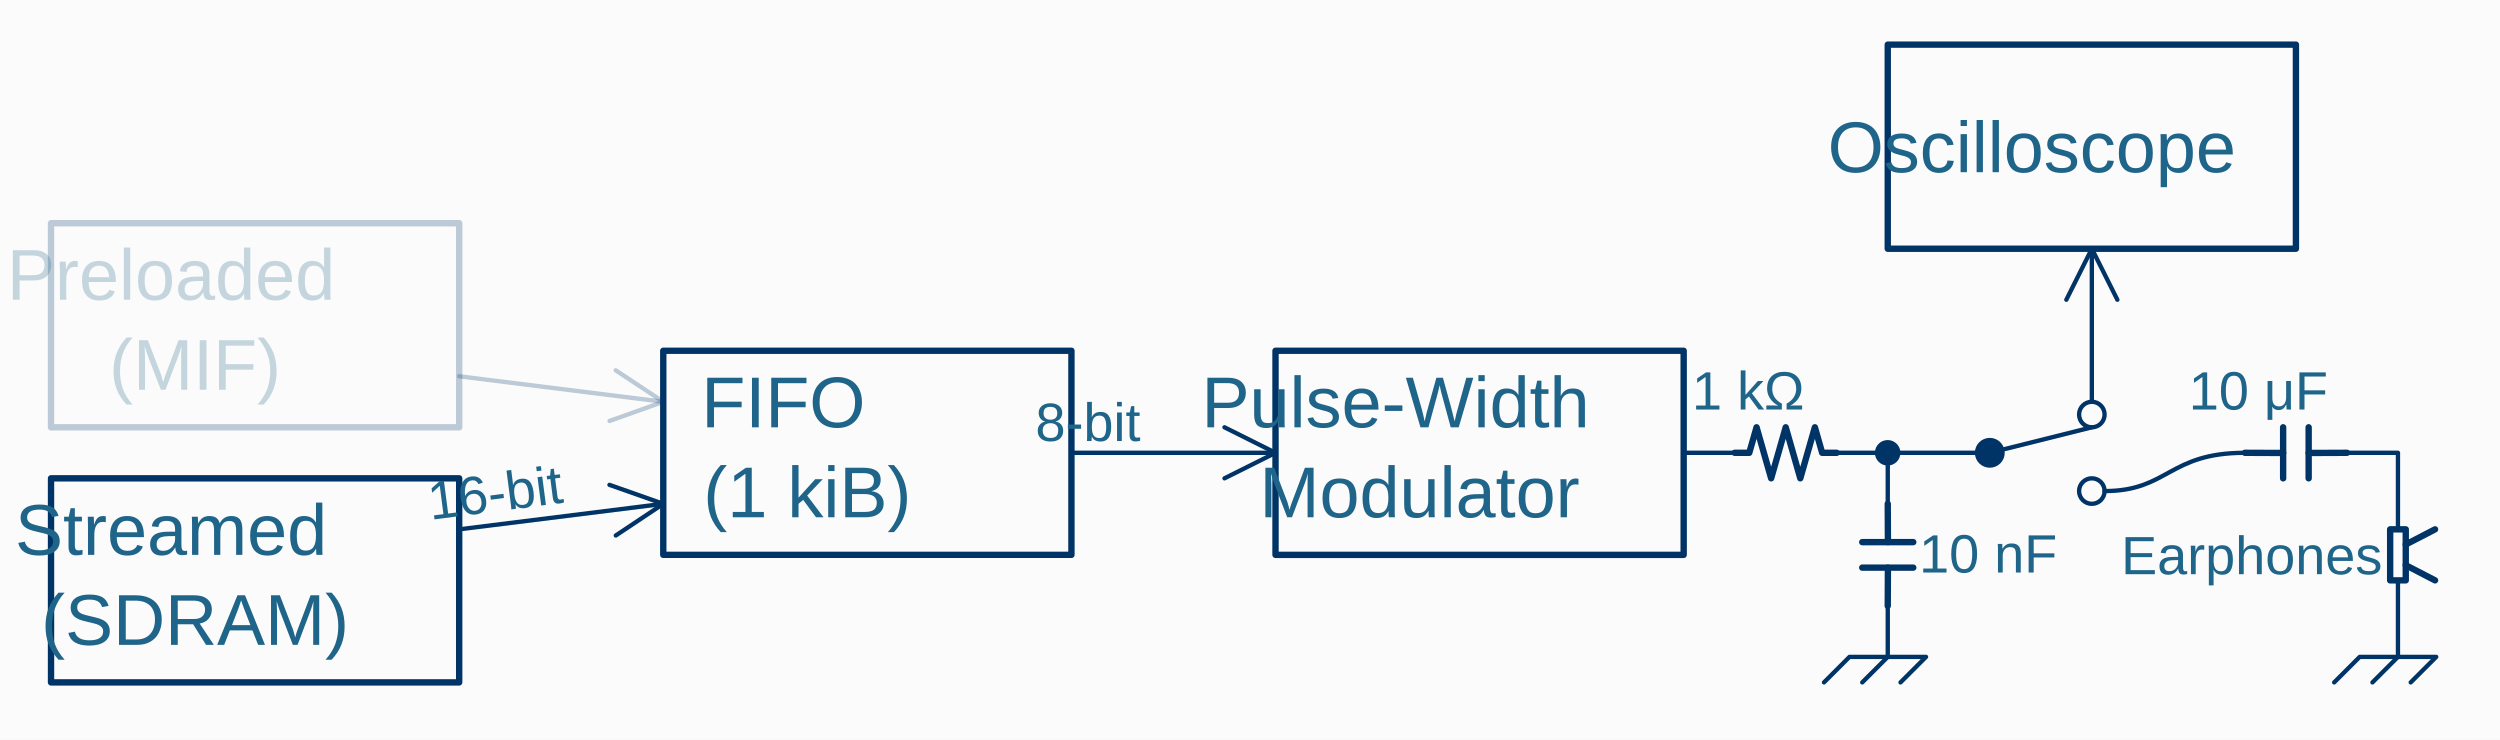
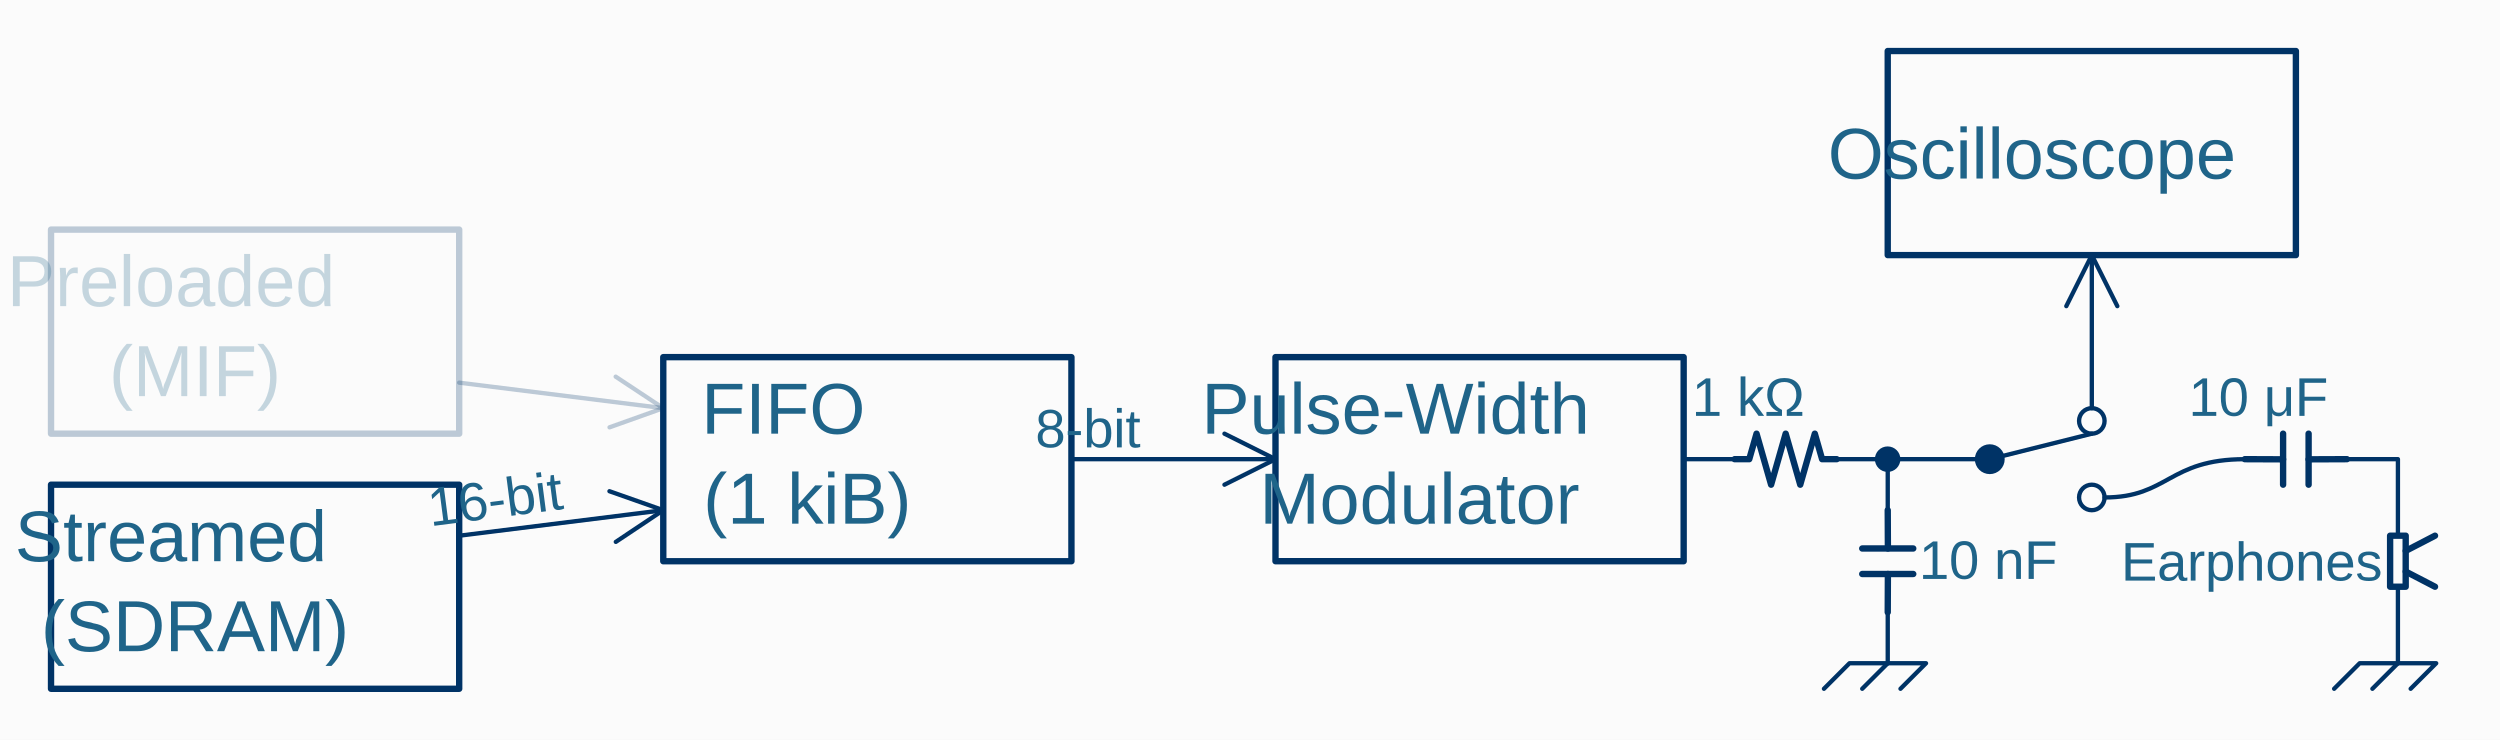
- <svg xmlns="http://www.w3.org/2000/svg" width="98mm" height="29mm" id="svg2" version="1.1">
+ <svg xmlns="http://www.w3.org/2000/svg" width="98mm" height="29mm" id="svg2" version="1.1" viewBox="0 0 98 29">
  <defs id="defs4">
    </defs>
  <g id="layer6" transform="translate(-296.7069,-454.0158)">
-     <rect style="fill:#ffffff;fill-opacity:0.75" id="rect1" width="370.394" height="109.606" x="296.707" y="454.016" />
+     <rect style="fill:#ffffff;fill-opacity:0.75;stroke-width:0.265" id="rect1" width="97.999" height="29" x="296.707" y="454.016" />
  </g>
  <g id="layer1" transform="translate(-197.8256,233.0646)">
-     <rect y="-181.096" x="386.802" height="30.236" width="60.472" id="rect4081-1-2-9-4" style="fill:none;stroke:#003366;stroke-width:0.945;stroke-linecap:round;stroke-linejoin:round;stroke-miterlimit:4;stroke-dasharray:none;stroke-dashoffset:0;stroke-opacity:1" />
-     <path id="path4498" d="m 447.274,-165.978 h 7.559" style="fill:none;stroke:#003366;stroke-width:0.643;stroke-linecap:round;stroke-linejoin:round;stroke-miterlimit:4;stroke-dasharray:none;stroke-dashoffset:0;stroke-opacity:1" />
-     <path style="fill:none;stroke:#003366;stroke-width:0.643;stroke-linecap:round;stroke-linejoin:round;stroke-miterlimit:4;stroke-dasharray:none;stroke-dashoffset:0;stroke-opacity:1" d="m 477.511,-158.419 v -7.559 h -7.559" id="path4506" />
-     <path style="fill:none;stroke:#003366;stroke-width:0.643;stroke-linecap:round;stroke-linejoin:round;stroke-miterlimit:4;stroke-dasharray:none;stroke-dashoffset:0;stroke-opacity:1" d="m 468.062,-131.962 3.78,-3.78 h 11.339 l -3.78,3.78" id="path4508" />
-     <path style="fill:none;stroke:#003366;stroke-width:0.643;stroke-linecap:round;stroke-linejoin:round;stroke-miterlimit:4;stroke-dasharray:none;stroke-dashoffset:0;stroke-opacity:1" d="m 477.511,-135.742 -3.78,3.78" id="path4510" />
-     <path style="fill:none;stroke:#003366;stroke-width:0.643;stroke-linecap:round;stroke-linejoin:round;stroke-miterlimit:4;stroke-dasharray:none;stroke-dashoffset:0;stroke-opacity:1" d="m 477.511,-135.742 v -7.559" id="path4512" />
-     <path style="fill:none;stroke:#003366;stroke-width:0.945;stroke-linecap:round;stroke-linejoin:round;stroke-miterlimit:4;stroke-dasharray:none;stroke-dashoffset:0;stroke-opacity:1" d="m 454.833,-165.978 h 2.16 l 1.08,-3.78 2.16,7.559 2.16,-7.559 2.16,7.559 2.16,-7.559 1.08,3.78 h 2.16" id="path4504" />
-     <path style="fill:none;stroke:#003366;stroke-width:0.945;stroke-linecap:round;stroke-linejoin:round;stroke-miterlimit:4;stroke-dasharray:none;stroke-dashoffset:0;stroke-opacity:1" d="m 477.511,-158.419 0.024,5.673" id="path4532" />
-     <path style="fill:none;stroke:#003366;stroke-width:0.945;stroke-linecap:round;stroke-linejoin:round;stroke-miterlimit:4;stroke-dasharray:none;stroke-dashoffset:0;stroke-opacity:1" d="m 477.534,-148.966 -0.024,5.665" id="path4534" />
-     <path style="fill:none;stroke:#003366;stroke-width:0.945;stroke-linecap:round;stroke-linejoin:round;stroke-miterlimit:4;stroke-dasharray:none;stroke-dashoffset:0;stroke-opacity:1" d="m 481.29,-148.966 h -7.559" id="path4536" />
-     <path style="fill:none;stroke:#003366;stroke-width:0.945;stroke-linecap:round;stroke-linejoin:round;stroke-miterlimit:4;stroke-dasharray:none;stroke-dashoffset:0;stroke-opacity:1" d="m 481.29,-152.746 h -7.559" id="path4538" />
-     <path style="fill:none;stroke:#003366;stroke-width:0.643;stroke-linecap:round;stroke-linejoin:round;stroke-miterlimit:4;stroke-dasharray:none;stroke-dashoffset:0;stroke-opacity:1" d="m 477.511,-165.978 h 15.118" id="path4540" />
-     <circle style="fill:#003366;fill-opacity:1;stroke:none;stroke-width:1.285;stroke-miterlimit:4;stroke-dasharray:none;stroke-opacity:1" id="path4105-3" cx="477.497" cy="-165.978" r="1.89" />
-     <path style="fill:none;stroke:#003366;stroke-width:0.945;stroke-linecap:round;stroke-linejoin:round;stroke-miterlimit:4;stroke-dasharray:none;stroke-dashoffset:0;stroke-opacity:1" d="m 545.542,-165.978 -5.673,0.024" id="path4532-8" />
-     <path style="fill:none;stroke:#003366;stroke-width:0.945;stroke-linecap:round;stroke-linejoin:round;stroke-miterlimit:4;stroke-dasharray:none;stroke-dashoffset:0;stroke-opacity:1" d="m 536.089,-165.954 -5.665,-0.024" id="path4534-7" />
-     <path style="fill:none;stroke:#003366;stroke-width:0.945;stroke-linecap:round;stroke-linejoin:round;stroke-miterlimit:4;stroke-dasharray:none;stroke-dashoffset:0;stroke-opacity:1" d="m 536.089,-162.198 v -7.559" id="path4536-4" />
-     <path style="fill:none;stroke:#003366;stroke-width:0.945;stroke-linecap:round;stroke-linejoin:round;stroke-miterlimit:4;stroke-dasharray:none;stroke-dashoffset:0;stroke-opacity:1" d="m 539.869,-162.198 v -7.559" id="path4538-0" />
-     <text xml:space="preserve" style="font-style:normal;font-variant:normal;font-weight:normal;font-stretch:normal;font-size:8px;line-height:0%;font-family:Arial;-inkscape-font-specification:Arial;text-align:center;letter-spacing:0px;word-spacing:0px;text-anchor:middle;fill:#1f6489;fill-opacity:1;stroke:none;stroke-width:1.067" x="462.392" y="-172.388" id="text3889-4-4-1-7">
-       <tspan x="462.392" y="-172.388" style="font-size:8px;line-height:1.25;stroke-width:1.067" id="tspan4628-8-8">1 kΩ</tspan>
+     <rect y="-219.065" x="247.825" height="8" width="16" id="rect4081-1-2-9-4" style="fill:none;stroke:#003366;stroke-width:0.25;stroke-linecap:round;stroke-linejoin:round;stroke-miterlimit:4;stroke-dasharray:none;stroke-dashoffset:0;stroke-opacity:1" />
+     <path id="path4498" d="m 263.825,-215.065 h 2" style="fill:none;stroke:#003366;stroke-width:0.17;stroke-linecap:round;stroke-linejoin:round;stroke-miterlimit:4;stroke-dasharray:none;stroke-dashoffset:0;stroke-opacity:1" />
+     <path style="fill:none;stroke:#003366;stroke-width:0.17;stroke-linecap:round;stroke-linejoin:round;stroke-miterlimit:4;stroke-dasharray:none;stroke-dashoffset:0;stroke-opacity:1" d="m 271.825,-213.065 v -2 h -2" id="path4506" />
+     <path style="fill:none;stroke:#003366;stroke-width:0.17;stroke-linecap:round;stroke-linejoin:round;stroke-miterlimit:4;stroke-dasharray:none;stroke-dashoffset:0;stroke-opacity:1" d="m 269.325,-206.065 1,-1 h 3 l -1,1" id="path4508" />
+     <path style="fill:none;stroke:#003366;stroke-width:0.17;stroke-linecap:round;stroke-linejoin:round;stroke-miterlimit:4;stroke-dasharray:none;stroke-dashoffset:0;stroke-opacity:1" d="m 271.825,-207.065 -1,1" id="path4510" />
+     <path style="fill:none;stroke:#003366;stroke-width:0.17;stroke-linecap:round;stroke-linejoin:round;stroke-miterlimit:4;stroke-dasharray:none;stroke-dashoffset:0;stroke-opacity:1" d="m 271.825,-207.065 v -2" id="path4512" />
+     <path style="fill:none;stroke:#003366;stroke-width:0.25;stroke-linecap:round;stroke-linejoin:round;stroke-miterlimit:4;stroke-dasharray:none;stroke-dashoffset:0;stroke-opacity:1" d="m 265.825,-215.065 h 0.571 l 0.286,-1 0.571,2 0.571,-2 0.571,2 0.571,-2 0.286,1 h 0.571" id="path4504" />
+     <path style="fill:none;stroke:#003366;stroke-width:0.25;stroke-linecap:round;stroke-linejoin:round;stroke-miterlimit:4;stroke-dasharray:none;stroke-dashoffset:0;stroke-opacity:1" d="m 271.825,-213.065 0.006,1.501" id="path4532" />
+     <path style="fill:none;stroke:#003366;stroke-width:0.25;stroke-linecap:round;stroke-linejoin:round;stroke-miterlimit:4;stroke-dasharray:none;stroke-dashoffset:0;stroke-opacity:1" d="m 271.831,-210.564 -0.006,1.499" id="path4534" />
+     <path style="fill:none;stroke:#003366;stroke-width:0.25;stroke-linecap:round;stroke-linejoin:round;stroke-miterlimit:4;stroke-dasharray:none;stroke-dashoffset:0;stroke-opacity:1" d="m 272.825,-210.564 h -2" id="path4536" />
+     <path style="fill:none;stroke:#003366;stroke-width:0.25;stroke-linecap:round;stroke-linejoin:round;stroke-miterlimit:4;stroke-dasharray:none;stroke-dashoffset:0;stroke-opacity:1" d="m 272.825,-211.564 h -2" id="path4538" />
+     <path style="fill:none;stroke:#003366;stroke-width:0.17;stroke-linecap:round;stroke-linejoin:round;stroke-miterlimit:4;stroke-dasharray:none;stroke-dashoffset:0;stroke-opacity:1" d="m 271.825,-215.065 h 4" id="path4540" />
+     <circle style="fill:#003366;fill-opacity:1;stroke:none;stroke-width:0.34;stroke-miterlimit:4;stroke-dasharray:none;stroke-opacity:1" id="path4105-3" cx="271.821" cy="-215.065" r="0.5" />
+     <path style="fill:none;stroke:#003366;stroke-width:0.25;stroke-linecap:round;stroke-linejoin:round;stroke-miterlimit:4;stroke-dasharray:none;stroke-dashoffset:0;stroke-opacity:1" d="m 289.824,-215.065 -1.501,0.006" id="path4532-8" />
+     <path style="fill:none;stroke:#003366;stroke-width:0.25;stroke-linecap:round;stroke-linejoin:round;stroke-miterlimit:4;stroke-dasharray:none;stroke-dashoffset:0;stroke-opacity:1" d="m 287.323,-215.059 -1.499,-0.006" id="path4534-7" />
+     <path style="fill:none;stroke:#003366;stroke-width:0.25;stroke-linecap:round;stroke-linejoin:round;stroke-miterlimit:4;stroke-dasharray:none;stroke-dashoffset:0;stroke-opacity:1" d="m 287.323,-214.065 v -2" id="path4536-4" />
+     <path style="fill:none;stroke:#003366;stroke-width:0.25;stroke-linecap:round;stroke-linejoin:round;stroke-miterlimit:4;stroke-dasharray:none;stroke-dashoffset:0;stroke-opacity:1" d="m 288.323,-214.065 v -2" id="path4538-0" />
+     <text xml:space="preserve" style="font-style:normal;font-variant:normal;font-weight:normal;font-stretch:normal;font-size:2.117px;line-height:0%;font-family:Arial;-inkscape-font-specification:Arial;text-align:center;letter-spacing:0px;word-spacing:0px;text-anchor:middle;fill:#1f6489;fill-opacity:1;stroke:none;stroke-width:0.282" x="267.825" y="-216.761" id="text3889-4-4-1-7">
+       <tspan x="267.825" y="-216.761" style="font-size:2.117px;line-height:1.25;stroke-width:0.282" id="tspan4628-8-8">1 kΩ</tspan>
    </text>
-     <text xml:space="preserve" style="font-style:normal;font-variant:normal;font-weight:normal;font-stretch:normal;font-size:8px;line-height:0%;font-family:Arial;-inkscape-font-specification:Arial;text-align:center;letter-spacing:0px;word-spacing:0px;text-anchor:middle;fill:#1f6489;fill-opacity:1;stroke:none;stroke-width:1.067" x="537.983" y="-172.388" id="text3889-4-4-1-7-6">
-       <tspan x="537.983" y="-172.388" style="font-size:8px;line-height:1.25;stroke-width:1.067" id="tspan4628-8-8-8">10 μF</tspan>
+     <text xml:space="preserve" style="font-style:normal;font-variant:normal;font-weight:normal;font-stretch:normal;font-size:2.117px;line-height:0%;font-family:Arial;-inkscape-font-specification:Arial;text-align:center;letter-spacing:0px;word-spacing:0px;text-anchor:middle;fill:#1f6489;fill-opacity:1;stroke:none;stroke-width:0.282" x="287.824" y="-216.761" id="text3889-4-4-1-7-6">
+       <tspan x="287.824" y="-216.761" style="font-size:2.117px;line-height:1.25;stroke-width:0.282" id="tspan4628-8-8-8">10 μF</tspan>
    </text>
-     <text xml:space="preserve" style="font-style:normal;font-variant:normal;font-weight:normal;font-stretch:normal;font-size:8px;line-height:0%;font-family:Arial;-inkscape-font-specification:Arial;text-align:start;letter-spacing:0px;word-spacing:0px;text-anchor:start;fill:#1f6489;fill-opacity:1;stroke:none;stroke-width:1.067" x="482.157" y="-148.237" id="text3889-4-4-1-7-6-6">
-       <tspan x="482.157" y="-148.237" style="font-size:8px;line-height:1.25;text-align:start;text-anchor:start;stroke-width:1.067" id="tspan4628-8-8-8-8">10 nF</tspan>
+     <text xml:space="preserve" style="font-style:normal;font-variant:normal;font-weight:normal;font-stretch:normal;font-size:2.117px;line-height:0%;font-family:Arial;-inkscape-font-specification:Arial;text-align:start;letter-spacing:0px;word-spacing:0px;text-anchor:start;fill:#1f6489;fill-opacity:1;stroke:none;stroke-width:0.282" x="273.054" y="-210.371" id="text3889-4-4-1-7-6-6">
+       <tspan x="273.054" y="-210.371" style="font-size:2.117px;line-height:1.25;text-align:start;text-anchor:start;stroke-width:0.282" id="tspan4628-8-8-8-8">10 nF</tspan>
    </text>
-     <path style="fill:none;stroke:#003366;stroke-width:0.945;stroke-linecap:round;stroke-linejoin:round;stroke-miterlimit:4;stroke-dasharray:none;stroke-dashoffset:0;stroke-opacity:1" d="m 551.945,-154.639 v 7.559 h 2.311 v -7.559 z" id="path4532-7" />
-     <path style="opacity:1;fill:none;fill-opacity:1;stroke:#003366;stroke-width:0.945;stroke-linecap:round;stroke-linejoin:round;stroke-miterlimit:4;stroke-dasharray:none;stroke-opacity:1" d="m 554.256,-152.391 4.34,-2.248" id="path4752" />
-     <path id="path4754" d="m 558.596,-147.08 -4.34,-2.248" style="opacity:1;fill:none;fill-opacity:1;stroke:#003366;stroke-width:0.945;stroke-linecap:round;stroke-linejoin:round;stroke-miterlimit:4;stroke-dasharray:none;stroke-opacity:1" />
-     <path style="opacity:1;fill:none;fill-opacity:1;stroke:#003366;stroke-width:0.643;stroke-linecap:round;stroke-linejoin:round;stroke-miterlimit:4;stroke-dasharray:none;stroke-opacity:1" d="m 545.542,-165.978 h 7.559 v 11.339" id="path4756" />
-     <path style="opacity:1;fill:none;fill-opacity:1;stroke:#003366;stroke-width:0.643;stroke-linecap:round;stroke-linejoin:round;stroke-miterlimit:4;stroke-dasharray:none;stroke-opacity:1" d="m 553.101,-147.08 v 11.339" id="path4758" />
-     <path id="path4760" d="m 543.652,-131.962 3.78,-3.78 h 11.339 l -3.78,3.78" style="fill:none;stroke:#003366;stroke-width:0.643;stroke-linecap:round;stroke-linejoin:round;stroke-miterlimit:4;stroke-dasharray:none;stroke-dashoffset:0;stroke-opacity:1" />
-     <path id="path4762" d="m 553.101,-135.742 -3.78,3.78" style="fill:none;stroke:#003366;stroke-width:0.643;stroke-linecap:round;stroke-linejoin:round;stroke-miterlimit:4;stroke-dasharray:none;stroke-dashoffset:0;stroke-opacity:1" />
-     <text xml:space="preserve" style="font-style:normal;font-variant:normal;font-weight:normal;font-stretch:normal;font-size:8px;line-height:0%;font-family:Arial;-inkscape-font-specification:Arial;text-align:start;letter-spacing:0px;word-spacing:0px;text-anchor:start;fill:#1f6489;fill-opacity:1;stroke:none;stroke-width:1.067" x="512.086" y="-147.987" id="text3889-4-4-1-7-6-6-7">
-       <tspan x="512.086" y="-147.987" style="font-size:8px;line-height:1.25;text-align:start;text-anchor:start;stroke-width:1.067" id="tspan4628-8-8-8-8-2">Earphones</tspan>
+     <path style="fill:none;stroke:#003366;stroke-width:0.25;stroke-linecap:round;stroke-linejoin:round;stroke-miterlimit:4;stroke-dasharray:none;stroke-dashoffset:0;stroke-opacity:1" d="m 291.518,-212.065 v 2 h 0.611 v -2 z" id="path4532-7" />
+     <path style="opacity:1;fill:none;fill-opacity:1;stroke:#003366;stroke-width:0.25;stroke-linecap:round;stroke-linejoin:round;stroke-miterlimit:4;stroke-dasharray:none;stroke-opacity:1" d="m 292.13,-211.47 1.148,-0.595" id="path4752" />
+     <path id="path4754" d="m 293.278,-210.065 -1.148,-0.595" style="opacity:1;fill:none;fill-opacity:1;stroke:#003366;stroke-width:0.25;stroke-linecap:round;stroke-linejoin:round;stroke-miterlimit:4;stroke-dasharray:none;stroke-opacity:1" />
+     <path style="opacity:1;fill:none;fill-opacity:1;stroke:#003366;stroke-width:0.17;stroke-linecap:round;stroke-linejoin:round;stroke-miterlimit:4;stroke-dasharray:none;stroke-opacity:1" d="m 289.824,-215.065 h 2 v 3" id="path4756" />
+     <path style="opacity:1;fill:none;fill-opacity:1;stroke:#003366;stroke-width:0.17;stroke-linecap:round;stroke-linejoin:round;stroke-miterlimit:4;stroke-dasharray:none;stroke-opacity:1" d="m 291.824,-210.065 v 3" id="path4758" />
+     <path id="path4760" d="m 289.324,-206.065 1,-1 h 3 l -1,1" style="fill:none;stroke:#003366;stroke-width:0.17;stroke-linecap:round;stroke-linejoin:round;stroke-miterlimit:4;stroke-dasharray:none;stroke-dashoffset:0;stroke-opacity:1" />
+     <path id="path4762" d="m 291.824,-207.065 -1,1" style="fill:none;stroke:#003366;stroke-width:0.17;stroke-linecap:round;stroke-linejoin:round;stroke-miterlimit:4;stroke-dasharray:none;stroke-dashoffset:0;stroke-opacity:1" />
+     <text xml:space="preserve" style="font-style:normal;font-variant:normal;font-weight:normal;font-stretch:normal;font-size:2.117px;line-height:0%;font-family:Arial;-inkscape-font-specification:Arial;text-align:start;letter-spacing:0px;word-spacing:0px;text-anchor:start;fill:#1f6489;fill-opacity:1;stroke:none;stroke-width:0.282" x="280.973" y="-210.305" id="text3889-4-4-1-7-6-6-7">
+       <tspan x="280.973" y="-210.305" style="font-size:2.117px;line-height:1.25;text-align:start;text-anchor:start;stroke-width:0.282" id="tspan4628-8-8-8-8-2">Earphones</tspan>
    </text>
  </g>
  <g id="layer3" transform="translate(-296.7069,-454.0158)" />
  <g id="layer2" transform="translate(-296.7069,-454.0158)">
-     <text id="text4083-7-1-5-1" y="517.323" x="515.919" style="font-style:normal;font-variant:normal;font-weight:normal;font-stretch:normal;font-size:12.8px;line-height:0%;font-family:Arial;-inkscape-font-specification:Arial;text-align:center;letter-spacing:0px;word-spacing:0px;text-anchor:middle;fill:#1f6489;fill-opacity:1;stroke:none;stroke-width:1.067" xml:space="preserve">
-       <tspan y="517.323" x="515.919" id="tspan4386-3" style="font-size:10.667px;line-height:1.25;stroke-width:1.067">Pulse-Width</tspan>
-       <tspan y="530.656" x="515.919" id="tspan4460" style="font-size:10.667px;line-height:1.25;stroke-width:1.067">Modulator</tspan>
+     <text id="text4083-7-1-5-1" y="471.016" x="354.706" style="font-style:normal;font-variant:normal;font-weight:normal;font-stretch:normal;font-size:3.387px;line-height:0%;font-family:Arial;-inkscape-font-specification:Arial;text-align:center;letter-spacing:0px;word-spacing:0px;text-anchor:middle;fill:#1f6489;fill-opacity:1;stroke:none;stroke-width:0.282" xml:space="preserve">
+       <tspan y="471.016" x="354.706" id="tspan4386-3" style="font-size:2.822px;line-height:1.25;stroke-width:0.282">Pulse-Width</tspan>
+       <tspan y="474.543" x="354.706" id="tspan4460" style="font-size:2.822px;line-height:1.25;stroke-width:0.282">Modulator</tspan>
    </text>
    <g id="layer3-9" transform="translate(-226.9914,-55.52558)" />
-     <rect style="fill:none;stroke:#003366;stroke-width:0.945;stroke-linecap:round;stroke-linejoin:round;stroke-miterlimit:4;stroke-dasharray:none;stroke-dashoffset:0;stroke-opacity:1" id="rect3887-9-2-0-6" width="60.472" height="30.236" x="394.975" y="505.984" />
-     <text xml:space="preserve" style="font-style:normal;font-variant:normal;font-weight:normal;font-stretch:normal;font-size:12.8px;line-height:0%;font-family:Arial;-inkscape-font-specification:Arial;text-align:center;letter-spacing:0px;word-spacing:0px;text-anchor:middle;fill:#1f6489;fill-opacity:1;stroke:none;stroke-width:1.067" x="425.211" y="517.323" id="text3889-4-4-2-9">
-       <tspan x="425.211" y="517.323" style="font-size:10.667px;line-height:1.25;stroke-width:1.067" id="tspan4832-4">FIFO</tspan>
-       <tspan x="425.211" y="530.656" style="font-size:10.667px;line-height:1.25;stroke-width:1.067" id="tspan4614">(1 kiB)</tspan>
+     <rect style="fill:none;stroke:#003366;stroke-width:0.25;stroke-linecap:round;stroke-linejoin:round;stroke-miterlimit:4;stroke-dasharray:none;stroke-dashoffset:0;stroke-opacity:1" id="rect3887-9-2-0-6" width="16" height="8" x="322.707" y="468.016" />
+     <text xml:space="preserve" style="font-style:normal;font-variant:normal;font-weight:normal;font-stretch:normal;font-size:3.387px;line-height:0%;font-family:Arial;-inkscape-font-specification:Arial;text-align:center;letter-spacing:0px;word-spacing:0px;text-anchor:middle;fill:#1f6489;fill-opacity:1;stroke:none;stroke-width:0.282" x="330.706" y="471.016" id="text3889-4-4-2-9">
+       <tspan x="330.706" y="471.016" style="font-size:2.822px;line-height:1.25;stroke-width:0.282" id="tspan4832-4">FIFO</tspan>
+       <tspan x="330.706" y="474.543" style="font-size:2.822px;line-height:1.25;stroke-width:0.282" id="tspan4614">(1 kiB)</tspan>
    </text>
-     <path style="opacity:1;fill:none;fill-opacity:1;stroke:#003366;stroke-width:0.643;stroke-linecap:round;stroke-linejoin:round;stroke-miterlimit:4;stroke-dasharray:none;stroke-opacity:1" d="m 455.447,521.102 h 30.236" id="path4951" />
-     <circle style="opacity:1;fill:none;fill-opacity:1;stroke:#003366;stroke-width:0.643;stroke-linecap:round;stroke-linejoin:round;stroke-miterlimit:4;stroke-dasharray:none;stroke-opacity:1" id="path4836-53" cx="-526.772" cy="606.628" r="1.89" transform="rotate(-90)" />
-     <circle style="opacity:1;fill:none;fill-opacity:1;stroke:#003366;stroke-width:0.643;stroke-linecap:round;stroke-linejoin:round;stroke-miterlimit:4;stroke-dasharray:none;stroke-opacity:1" id="path4836-5-0" cx="-515.433" cy="606.628" r="1.89" transform="rotate(-90)" />
-     <circle style="opacity:1;fill:#003366;fill-opacity:1;stroke:#003366;stroke-width:0.643;stroke-linecap:round;stroke-linejoin:round;stroke-miterlimit:4;stroke-dasharray:none;stroke-opacity:1" id="path4836-4-1" cx="-521.102" cy="591.51" r="1.89" transform="rotate(-90)" />
-     <path style="opacity:1;fill:none;fill-opacity:1;stroke:#003366;stroke-width:0.643;stroke-linecap:round;stroke-linejoin:round;stroke-miterlimit:4;stroke-dasharray:none;stroke-opacity:1" d="m 591.51,521.102 15.118,-3.78" id="path4868-9" />
-     <path style="opacity:1;fill:none;fill-opacity:1;stroke:#003366;stroke-width:0.643;stroke-linecap:round;stroke-linejoin:round;stroke-miterlimit:4;stroke-dasharray:none;stroke-opacity:1" d="m 608.518,526.772 c 9.449,0 9.449,-5.669 20.787,-5.669" id="path4949-6" />
-     <rect style="fill:none;stroke:#003366;stroke-width:0.945;stroke-linecap:round;stroke-linejoin:round;stroke-miterlimit:4;stroke-dasharray:none;stroke-dashoffset:0;stroke-opacity:1" id="rect3887-8-8" width="60.472" height="30.236" x="576.392" y="460.63" />
-     <text xml:space="preserve" style="font-style:normal;font-variant:normal;font-weight:normal;font-stretch:normal;font-size:12.8px;line-height:0%;font-family:Arial;-inkscape-font-specification:Arial;text-align:center;letter-spacing:0px;word-spacing:0px;text-anchor:middle;fill:#1f6489;fill-opacity:1;stroke:none;stroke-width:1.067" x="606.628" y="479.528" id="text3889-3-8">
-       <tspan x="606.628" y="479.528" id="tspan3897-3-1" style="font-size:10.667px;line-height:1.25;stroke-width:1.067">Oscilloscope</tspan>
+     <path style="opacity:1;fill:none;fill-opacity:1;stroke:#003366;stroke-width:0.17;stroke-linecap:round;stroke-linejoin:round;stroke-miterlimit:4;stroke-dasharray:none;stroke-opacity:1" d="m 338.706,472.016 h 8" id="path4951" />
+     <circle style="opacity:1;fill:none;fill-opacity:1;stroke:#003366;stroke-width:0.17;stroke-linecap:round;stroke-linejoin:round;stroke-miterlimit:4;stroke-dasharray:none;stroke-opacity:1" id="path4836-53" cx="-473.516" cy="378.706" r="0.5" transform="rotate(-90)" />
+     <circle style="opacity:1;fill:none;fill-opacity:1;stroke:#003366;stroke-width:0.17;stroke-linecap:round;stroke-linejoin:round;stroke-miterlimit:4;stroke-dasharray:none;stroke-opacity:1" id="path4836-5-0" cx="-470.516" cy="378.706" r="0.5" transform="rotate(-90)" />
+     <circle style="opacity:1;fill:#003366;fill-opacity:1;stroke:#003366;stroke-width:0.17;stroke-linecap:round;stroke-linejoin:round;stroke-miterlimit:4;stroke-dasharray:none;stroke-opacity:1" id="path4836-4-1" cx="-472.016" cy="374.706" r="0.5" transform="rotate(-90)" />
+     <path style="opacity:1;fill:none;fill-opacity:1;stroke:#003366;stroke-width:0.17;stroke-linecap:round;stroke-linejoin:round;stroke-miterlimit:4;stroke-dasharray:none;stroke-opacity:1" d="m 374.706,472.016 4,-1" id="path4868-9" />
+     <path style="opacity:1;fill:none;fill-opacity:1;stroke:#003366;stroke-width:0.17;stroke-linecap:round;stroke-linejoin:round;stroke-miterlimit:4;stroke-dasharray:none;stroke-opacity:1" d="m 379.206,473.516 c 2.5,0 2.5,-1.5 5.5,-1.5" id="path4949-6" />
+     <rect style="fill:none;stroke:#003366;stroke-width:0.25;stroke-linecap:round;stroke-linejoin:round;stroke-miterlimit:4;stroke-dasharray:none;stroke-dashoffset:0;stroke-opacity:1" id="rect3887-8-8" width="16" height="8" x="370.706" y="456.016" />
+     <text xml:space="preserve" style="font-style:normal;font-variant:normal;font-weight:normal;font-stretch:normal;font-size:3.387px;line-height:0%;font-family:Arial;-inkscape-font-specification:Arial;text-align:center;letter-spacing:0px;word-spacing:0px;text-anchor:middle;fill:#1f6489;fill-opacity:1;stroke:none;stroke-width:0.282" x="378.706" y="461.016" id="text3889-3-8">
+       <tspan x="378.706" y="461.016" id="tspan3897-3-1" style="font-size:2.822px;line-height:1.25;stroke-width:0.282">Oscilloscope</tspan>
    </text>
-     <path style="opacity:1;fill:none;fill-opacity:1;stroke:#003366;stroke-width:0.643;stroke-linecap:round;stroke-linejoin:round;stroke-miterlimit:4;stroke-dasharray:none;stroke-opacity:1" d="M 606.628,513.543 V 490.866" id="path5009" />
-     <path style="opacity:1;fill:none;fill-opacity:1;stroke:#003366;stroke-width:0.643;stroke-linecap:round;stroke-linejoin:round;stroke-miterlimit:4;stroke-dasharray:none;stroke-opacity:1" d="m 478.124,517.323 7.559,3.78 -7.559,3.78" id="path5021" />
-     <path style="opacity:1;fill:none;fill-opacity:1;stroke:#003366;stroke-width:0.643;stroke-linecap:round;stroke-linejoin:round;stroke-miterlimit:4;stroke-dasharray:none;stroke-opacity:1" d="m 602.849,498.425 3.78,-7.559 3.78,7.559" id="path5023" />
-     <rect style="opacity:0.25;fill:none;stroke:#003366;stroke-width:0.945;stroke-linecap:round;stroke-linejoin:round;stroke-miterlimit:4;stroke-dasharray:none;stroke-dashoffset:0;stroke-opacity:1" id="rect3887-9-2-0-6-3" width="60.472" height="30.236" x="304.266" y="487.087" />
-     <text xml:space="preserve" style="font-style:normal;font-variant:normal;font-weight:normal;font-stretch:normal;font-size:12.8px;line-height:0%;font-family:Arial;-inkscape-font-specification:Arial;text-align:center;letter-spacing:0px;word-spacing:0px;text-anchor:middle;opacity:0.25;fill:#1f6489;fill-opacity:1;stroke:none;stroke-width:1.067" x="334.502" y="498.425" id="text3889-4-4-2-9-0">
-       <tspan x="334.502" y="498.425" style="font-size:10.667px;line-height:1.25;stroke-width:1.067" id="tspan4614-2">Preloaded</tspan>
-       <tspan x="334.502" y="511.759" style="font-size:10.667px;line-height:1.25;stroke-width:1.067" id="tspan4660">(MIF)</tspan>
+     <path style="opacity:1;fill:none;fill-opacity:1;stroke:#003366;stroke-width:0.17;stroke-linecap:round;stroke-linejoin:round;stroke-miterlimit:4;stroke-dasharray:none;stroke-opacity:1" d="m 378.706,470.016 v -6" id="path5009" />
+     <path style="opacity:1;fill:none;fill-opacity:1;stroke:#003366;stroke-width:0.17;stroke-linecap:round;stroke-linejoin:round;stroke-miterlimit:4;stroke-dasharray:none;stroke-opacity:1" d="m 344.706,471.016 2,1 -2,1" id="path5021" />
+     <path style="opacity:1;fill:none;fill-opacity:1;stroke:#003366;stroke-width:0.17;stroke-linecap:round;stroke-linejoin:round;stroke-miterlimit:4;stroke-dasharray:none;stroke-opacity:1" d="m 377.706,466.016 1,-2 1,2" id="path5023" />
+     <rect style="opacity:0.25;fill:none;stroke:#003366;stroke-width:0.25;stroke-linecap:round;stroke-linejoin:round;stroke-miterlimit:4;stroke-dasharray:none;stroke-dashoffset:0;stroke-opacity:1" id="rect3887-9-2-0-6-3" width="16" height="8" x="298.707" y="463.016" />
+     <text xml:space="preserve" style="font-style:normal;font-variant:normal;font-weight:normal;font-stretch:normal;font-size:3.387px;line-height:0%;font-family:Arial;-inkscape-font-specification:Arial;text-align:center;letter-spacing:0px;word-spacing:0px;text-anchor:middle;opacity:0.25;fill:#1f6489;fill-opacity:1;stroke:none;stroke-width:0.282" x="306.707" y="466.016" id="text3889-4-4-2-9-0">
+       <tspan x="306.707" y="466.016" style="font-size:2.822px;line-height:1.25;stroke-width:0.282" id="tspan4614-2">Preloaded</tspan>
+       <tspan x="306.707" y="469.543" style="font-size:2.822px;line-height:1.25;stroke-width:0.282" id="tspan4660">(MIF)</tspan>
    </text>
-     <path style="opacity:0.25;fill:none;fill-opacity:1;stroke:#003366;stroke-width:0.643;stroke-linecap:round;stroke-linejoin:round;stroke-miterlimit:4;stroke-dasharray:none;stroke-opacity:1" d="m 364.738,509.764 30.236,3.78" id="path4951-7" />
-     <rect y="524.882" x="304.266" height="30.236" width="60.472" id="rect4646" style="opacity:1;fill:none;stroke:#003366;stroke-width:0.945;stroke-linecap:round;stroke-linejoin:round;stroke-miterlimit:4;stroke-dasharray:none;stroke-dashoffset:0;stroke-opacity:1" />
-     <text id="text4652" y="536.22" x="334.502" style="font-style:normal;font-variant:normal;font-weight:normal;font-stretch:normal;font-size:12.8px;line-height:0%;font-family:Arial;-inkscape-font-specification:Arial;text-align:center;letter-spacing:0px;word-spacing:0px;text-anchor:middle;opacity:1;fill:#1f6489;fill-opacity:1;stroke:none;stroke-width:1.067" xml:space="preserve">
-       <tspan id="tspan4650" style="font-size:10.667px;line-height:1.25;stroke-width:1.067" y="536.22" x="334.502">Streamed</tspan>
-       <tspan style="font-size:10.667px;line-height:1.25;stroke-width:1.067" y="549.554" x="334.502" id="tspan4664">(SDRAM)</tspan>
+     <path style="opacity:0.25;fill:none;fill-opacity:1;stroke:#003366;stroke-width:0.17;stroke-linecap:round;stroke-linejoin:round;stroke-miterlimit:4;stroke-dasharray:none;stroke-opacity:1" d="m 314.707,469.016 8,1" id="path4951-7" />
+     <rect y="473.016" x="298.707" height="8" width="16" id="rect4646" style="opacity:1;fill:none;stroke:#003366;stroke-width:0.25;stroke-linecap:round;stroke-linejoin:round;stroke-miterlimit:4;stroke-dasharray:none;stroke-dashoffset:0;stroke-opacity:1" />
+     <text id="text4652" y="476.016" x="306.707" style="font-style:normal;font-variant:normal;font-weight:normal;font-stretch:normal;font-size:3.387px;line-height:0%;font-family:Arial;-inkscape-font-specification:Arial;text-align:center;letter-spacing:0px;word-spacing:0px;text-anchor:middle;opacity:1;fill:#1f6489;fill-opacity:1;stroke:none;stroke-width:0.282" xml:space="preserve">
+       <tspan id="tspan4650" style="font-size:2.822px;line-height:1.25;stroke-width:0.282" y="476.016" x="306.707">Streamed</tspan>
+       <tspan style="font-size:2.822px;line-height:1.25;stroke-width:0.282" y="479.543" x="306.707" id="tspan4664">(SDRAM)</tspan>
    </text>
-     <path id="path4654" d="m 364.738,532.441 30.236,-3.78" style="opacity:1;fill:none;fill-opacity:1;stroke:#003366;stroke-width:0.643;stroke-linecap:round;stroke-linejoin:round;stroke-miterlimit:4;stroke-dasharray:none;stroke-opacity:1" />
-     <path id="path4656" d="m 387.005,525.85 7.97,2.812 -7.031,4.689" style="opacity:1;fill:none;fill-opacity:1;stroke:#003366;stroke-width:0.643;stroke-linecap:round;stroke-linejoin:round;stroke-miterlimit:4;stroke-dasharray:none;stroke-opacity:1" />
-     <path style="opacity:0.25;fill:none;fill-opacity:1;stroke:#003366;stroke-width:0.643;stroke-linecap:round;stroke-linejoin:round;stroke-miterlimit:4;stroke-dasharray:none;stroke-opacity:1" d="m 387.015,516.384 7.96,-2.841 -7.048,-4.663" id="path4666" />
-     <text xml:space="preserve" style="font-style:normal;font-variant:normal;font-weight:normal;font-stretch:normal;font-size:8px;line-height:0%;font-family:Arial;-inkscape-font-specification:Arial;text-align:center;letter-spacing:0px;word-spacing:0px;text-anchor:middle;opacity:1;fill:#1f6489;fill-opacity:1;stroke:none;stroke-width:1.067" x="304.755" y="572.992" id="text3889-4-4-2-9-0-6" transform="rotate(-7.38943)">
-       <tspan x="304.755" y="572.992" style="font-size:8px;line-height:1.25;stroke-width:1.067" id="tspan4660-1">16-bit</tspan>
+     <path id="path4654" d="m 314.707,475.016 8,-1" style="opacity:1;fill:none;fill-opacity:1;stroke:#003366;stroke-width:0.17;stroke-linecap:round;stroke-linejoin:round;stroke-miterlimit:4;stroke-dasharray:none;stroke-opacity:1" />
+     <path id="path4656" d="m 320.598,473.272 2.109,0.744 -1.86,1.241" style="opacity:1;fill:none;fill-opacity:1;stroke:#003366;stroke-width:0.17;stroke-linecap:round;stroke-linejoin:round;stroke-miterlimit:4;stroke-dasharray:none;stroke-opacity:1" />
+     <path style="opacity:0.25;fill:none;fill-opacity:1;stroke:#003366;stroke-width:0.17;stroke-linecap:round;stroke-linejoin:round;stroke-miterlimit:4;stroke-dasharray:none;stroke-opacity:1" d="m 320.601,470.767 2.106,-0.752 -1.865,-1.234" id="path4666" />
+     <text xml:space="preserve" style="font-style:normal;font-variant:normal;font-weight:normal;font-stretch:normal;font-size:2.117px;line-height:0%;font-family:Arial;-inkscape-font-specification:Arial;text-align:center;letter-spacing:0px;word-spacing:0px;text-anchor:middle;opacity:1;fill:#1f6489;fill-opacity:1;stroke:none;stroke-width:0.282" x="254.049" y="511.033" id="text3889-4-4-2-9-0-6" transform="rotate(-7.38943)">
+       <tspan x="254.049" y="511.033" style="font-size:2.117px;line-height:1.25;stroke-width:0.282" id="tspan4660-1">16-bit</tspan>
    </text>
-     <text xml:space="preserve" style="font-style:normal;font-variant:normal;font-weight:normal;font-stretch:normal;font-size:12.8px;line-height:0%;font-family:Arial;-inkscape-font-specification:Arial;text-align:center;letter-spacing:0px;word-spacing:0px;text-anchor:middle;fill:#1f6489;fill-opacity:1;stroke:none;stroke-width:1.067" x="466.786" y="519.356" id="text3889-4-4-2-9-0-2">
-       <tspan x="466.786" y="519.356" style="font-size:8px;line-height:1.25;stroke-width:1.067" id="tspan4660-6">8-bit</tspan>
+     <text xml:space="preserve" style="font-style:normal;font-variant:normal;font-weight:normal;font-stretch:normal;font-size:3.387px;line-height:0%;font-family:Arial;-inkscape-font-specification:Arial;text-align:center;letter-spacing:0px;word-spacing:0px;text-anchor:middle;fill:#1f6489;fill-opacity:1;stroke:none;stroke-width:0.282" x="341.706" y="471.553" id="text3889-4-4-2-9-0-2">
+       <tspan x="341.706" y="471.553" style="font-size:2.117px;line-height:1.25;stroke-width:0.282" id="tspan4660-6">8-bit</tspan>
    </text>
  </g>
</svg>
